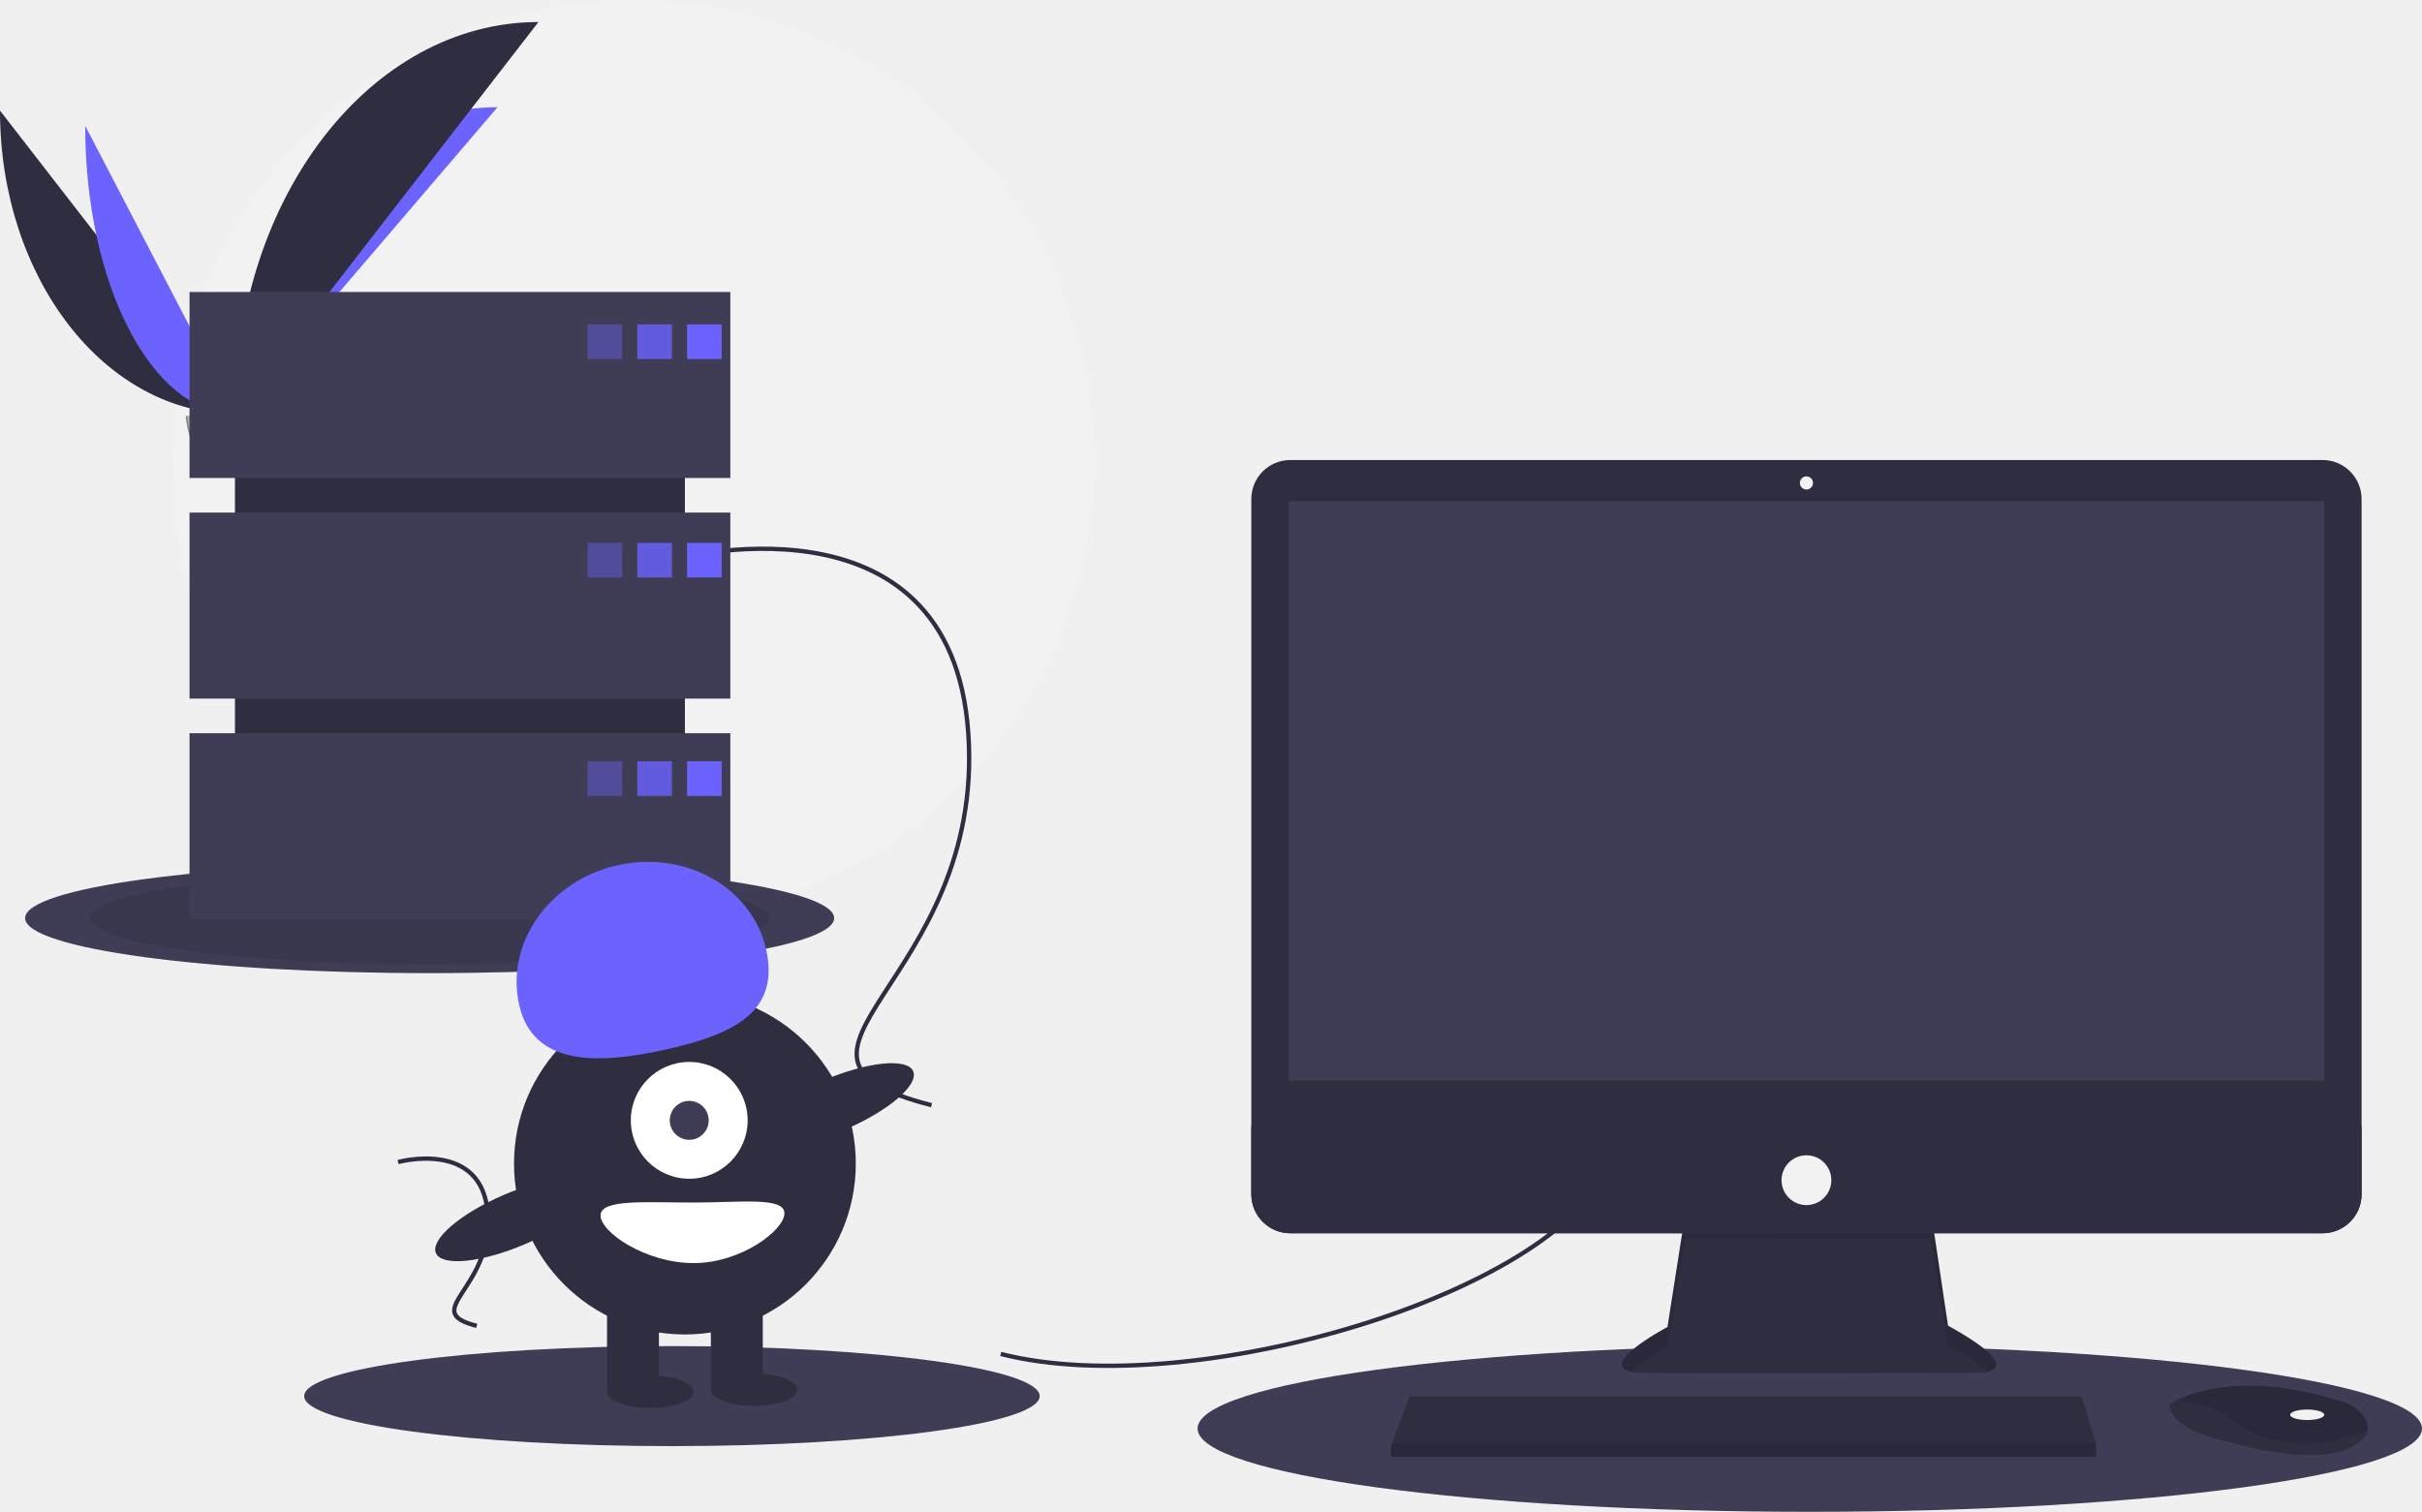
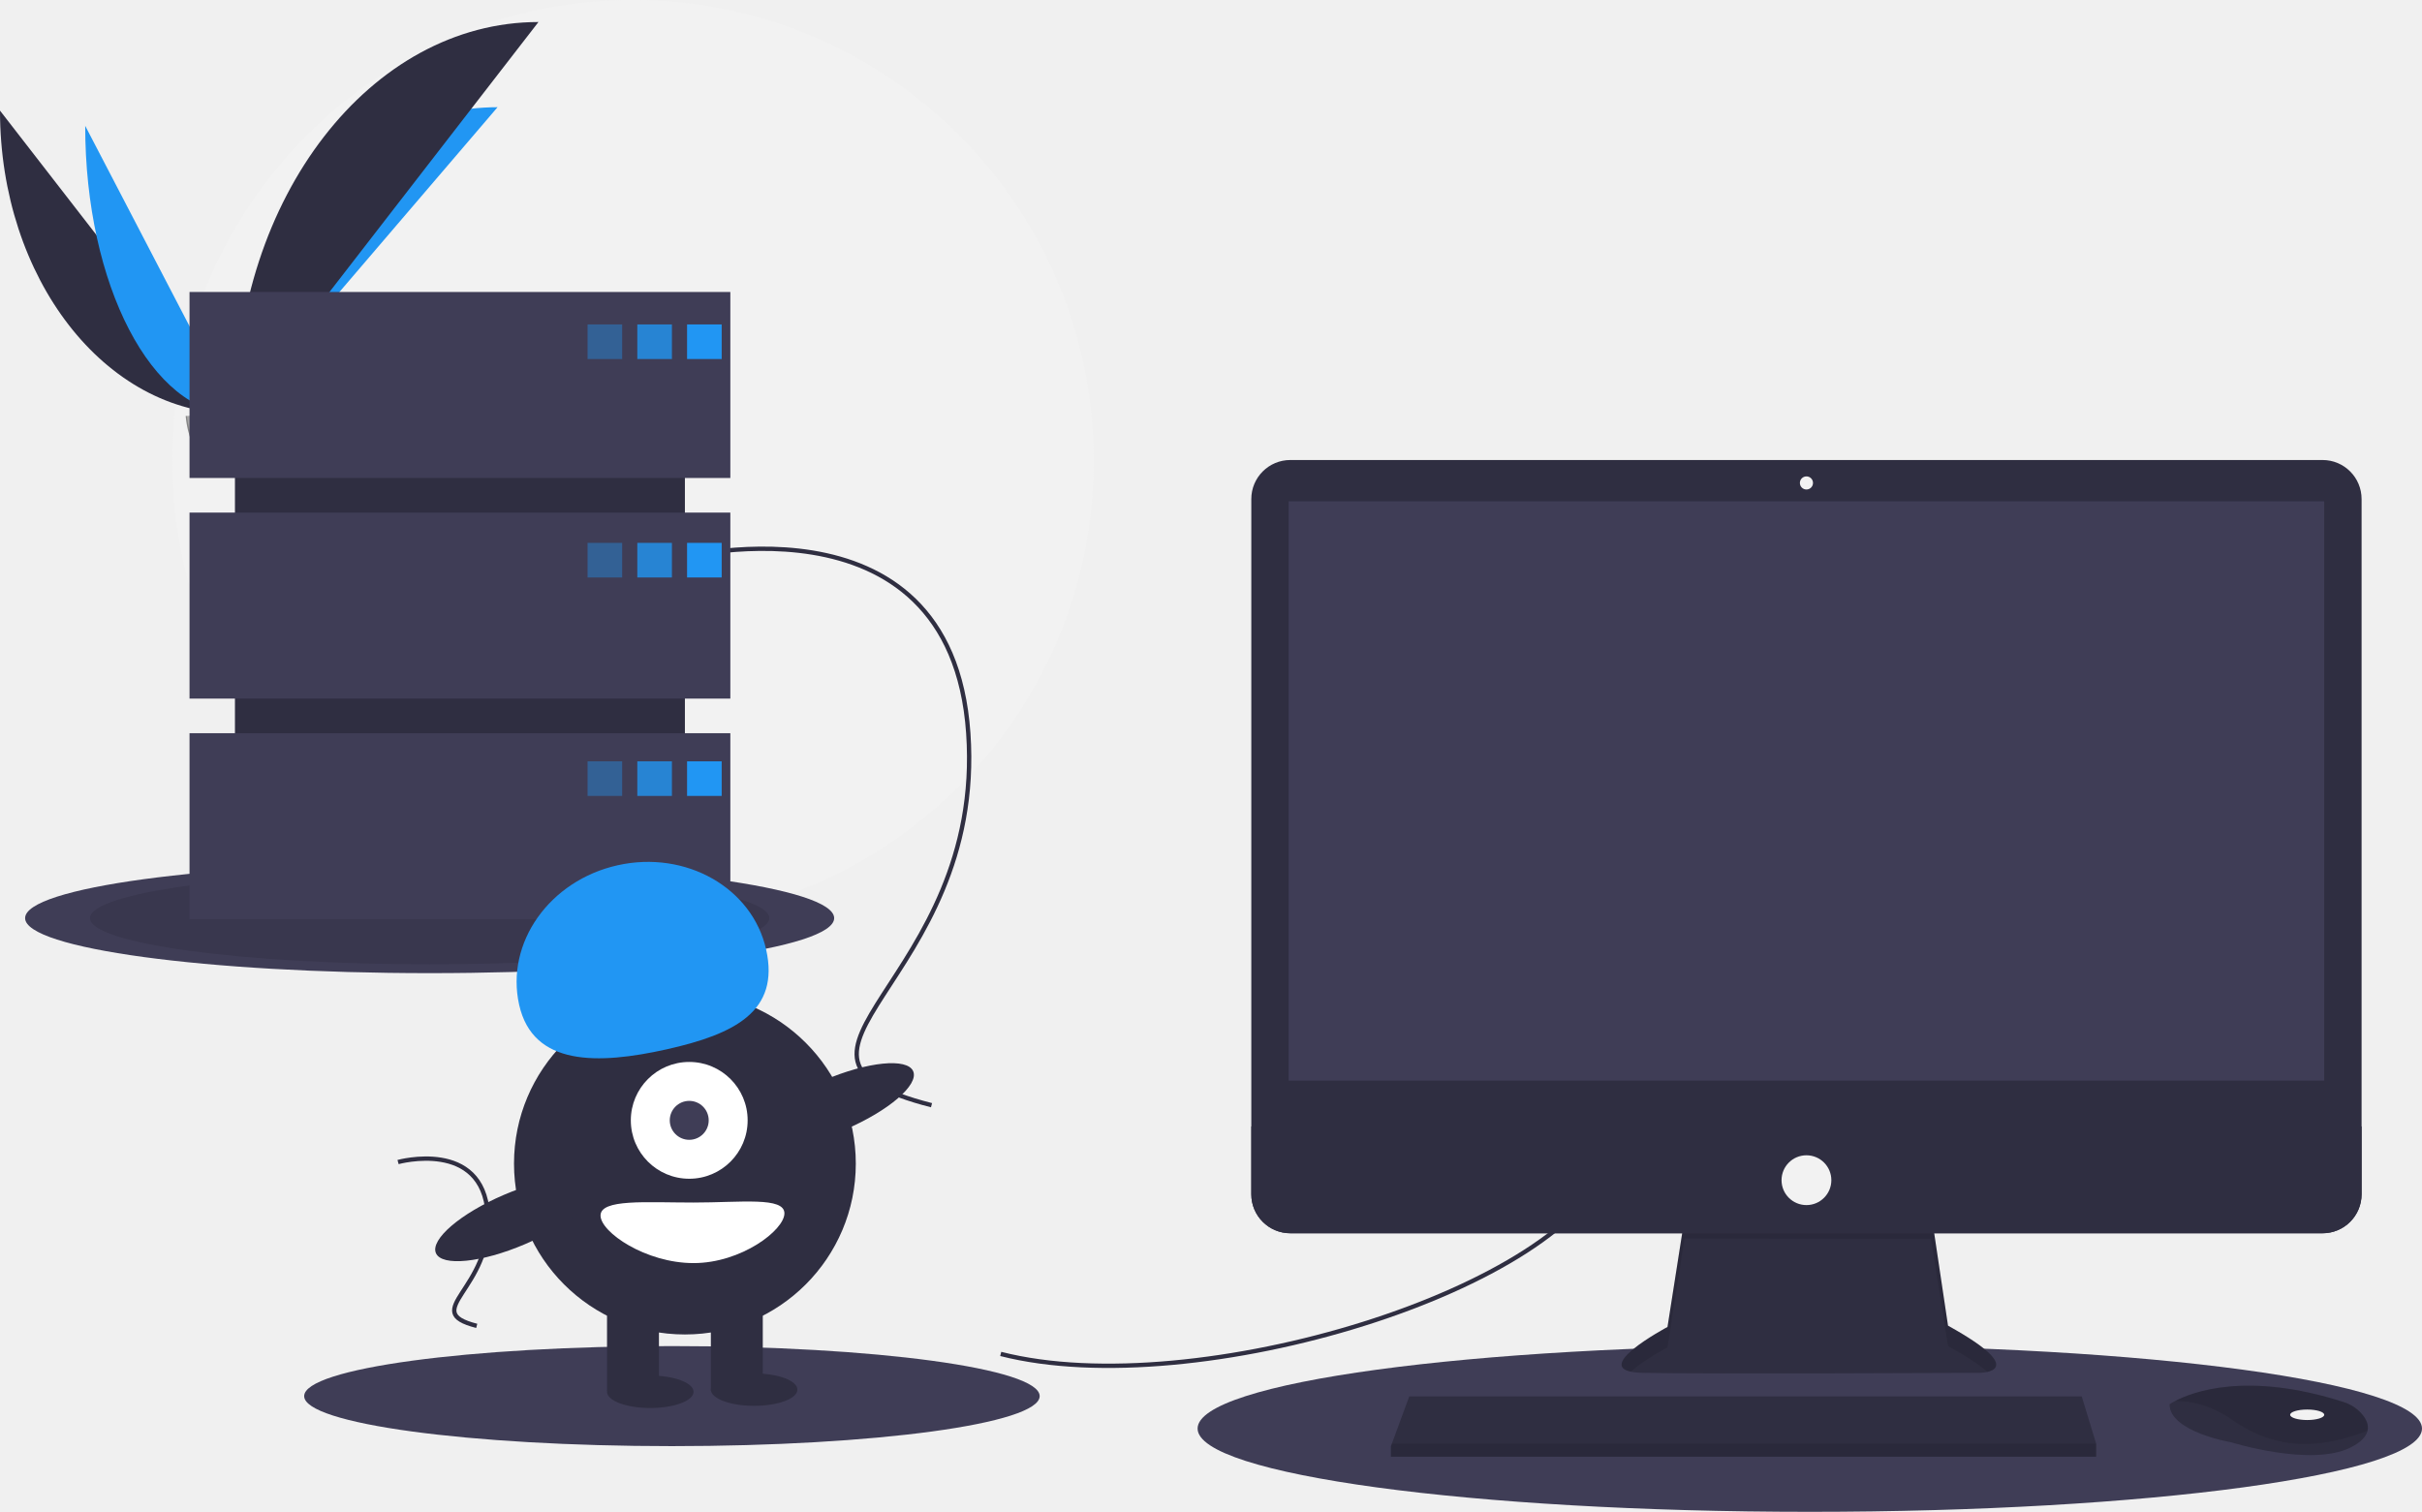
<svg xmlns="http://www.w3.org/2000/svg" id="aa03ddf9-f8f2-4819-a4ce-be9b0a220741" data-name="Layer 1" width="1119.609" height="699" viewBox="0 0 1119.609 699">
  <circle cx="292.609" cy="213" r="213" fill="#f2f2f2" />
  <path d="M31.391,151.642c0,77.498,48.618,140.208,108.701,140.208" transform="translate(-31.39089 -100.5)" fill="#2f2e41" />
-   <path d="M140.092,291.851c0-78.369,54.255-141.784,121.304-141.784" transform="translate(-31.39089 -100.5)" fill="#6c63ff" />
-   <path d="M70.775,158.668c0,73.615,31.003,133.183,69.316,133.183" transform="translate(-31.39089 -100.5)" fill="#6c63ff" />
+   <path d="M140.092,291.851c0-78.369,54.255-141.784,121.304-141.784" transform="translate(-31.39089 -100.5)" fill="#2196f3" />
+   <path d="M70.775,158.668c0,73.615,31.003,133.183,69.316,133.183" transform="translate(-31.39089 -100.5)" fill="#2196f3" />
  <path d="M140.092,291.851c0-100.138,62.71-181.168,140.208-181.168" transform="translate(-31.39089 -100.5)" fill="#2f2e41" />
  <path d="M117.224,292.839s15.416-.475,20.061-3.783,23.713-7.258,24.866-1.953,23.167,26.388,5.763,26.529-40.439-2.711-45.076-5.535S117.224,292.839,117.224,292.839Z" transform="translate(-31.39089 -100.5)" fill="#a8a8a8" />
  <path d="M168.224,311.785c-17.404.14-40.439-2.711-45.076-5.535-3.531-2.151-4.938-9.869-5.409-13.43-.326.014-.515.02-.515.02s.976,12.433,5.613,15.257,27.672,5.676,45.076,5.535c5.024-.041,6.759-1.828,6.664-4.475C173.879,310.756,171.963,311.755,168.224,311.785Z" transform="translate(-31.39089 -100.5)" opacity="0.2" />
  <ellipse cx="198.609" cy="424.5" rx="187" ry="25.44" fill="#3f3d56" />
  <ellipse cx="198.609" cy="424.5" rx="157" ry="21.359" opacity="0.1" />
  <ellipse cx="836.609" cy="660.5" rx="283" ry="38.5" fill="#3f3d56" />
  <ellipse cx="310.609" cy="645.5" rx="170" ry="23.127" fill="#3f3d56" />
  <path d="M494,726.5c90,23,263-30,282-90" transform="translate(-31.39089 -100.5)" fill="none" stroke="#2f2e41" stroke-miterlimit="10" stroke-width="2" />
  <path d="M341,359.5s130-36,138,80-107,149-17,172" transform="translate(-31.39089 -100.5)" fill="none" stroke="#2f2e41" stroke-miterlimit="10" stroke-width="2" />
  <path d="M215.402,637.783s39.072-10.82,41.477,24.044-32.16,44.783-5.109,51.696" transform="translate(-31.39089 -100.5)" fill="none" stroke="#2f2e41" stroke-miterlimit="10" stroke-width="2" />
  <path d="M810.096,663.74,802.218,714.035s-38.782,20.603-11.513,21.209,155.733,0,155.733,0,24.845,0-14.543-21.815l-7.878-52.719Z" transform="translate(-31.39089 -100.5)" fill="#2f2e41" />
  <path d="M785.219,734.698c6.193-5.51,16.999-11.252,16.999-11.252l7.878-50.295,113.922.107,7.878,49.582c9.185,5.087,14.875,8.987,18.204,11.978,5.059-1.154,10.587-5.444-18.204-21.389l-7.878-52.719-113.922,3.03L802.218,714.035S769.63,731.35,785.219,734.698Z" transform="translate(-31.39089 -100.5)" opacity="0.1" />
  <rect x="578.433" y="212.689" width="513.253" height="357.52" rx="18.046" fill="#2f2e41" />
  <rect x="595.703" y="231.777" width="478.713" height="267.837" fill="#3f3d56" />
  <circle cx="835.059" cy="223.293" r="3.03" fill="#f2f2f2" />
  <path d="M1123.077,621.322V652.663a18.043,18.043,0,0,1-18.046,18.046H627.869A18.043,18.043,0,0,1,609.824,652.663V621.322Z" transform="translate(-31.39089 -100.5)" fill="#2f2e41" />
  <polygon points="968.978 667.466 968.978 673.526 642.968 673.526 642.968 668.678 643.417 667.466 651.452 645.651 962.312 645.651 968.978 667.466" fill="#2f2e41" />
  <path d="M1125.828,762.034c-.594,2.539-2.836,5.217-7.902,7.75-18.179,9.089-55.143-2.424-55.143-2.424s-28.48-4.848-28.48-17.573a22.725,22.725,0,0,1,2.497-1.485c7.643-4.044,32.984-14.021,77.918.422a18.739,18.739,0,0,1,8.541,5.597C1125.079,756.454,1126.507,759.157,1125.828,762.034Z" transform="translate(-31.39089 -100.5)" fill="#2f2e41" />
  <path d="M1125.828,762.034c-22.251,8.526-42.084,9.162-62.439-4.975-10.265-7.126-19.591-8.89-26.59-8.756,7.643-4.044,32.984-14.021,77.918.422a18.739,18.739,0,0,1,8.541,5.597C1125.079,756.454,1126.507,759.157,1125.828,762.034Z" transform="translate(-31.39089 -100.5)" opacity="0.1" />
  <ellipse cx="1066.538" cy="654.135" rx="7.878" ry="2.424" fill="#f2f2f2" />
  <circle cx="835.059" cy="545.667" r="11.513" fill="#f2f2f2" />
  <polygon points="968.978 667.466 968.978 673.526 642.968 673.526 642.968 668.678 643.417 667.466 968.978 667.466" opacity="0.1" />
  <rect x="108.609" y="159" width="208" height="242" fill="#2f2e41" />
  <rect x="87.609" y="135" width="250" height="86" fill="#3f3d56" />
  <rect x="87.609" y="237" width="250" height="86" fill="#3f3d56" />
  <rect x="87.609" y="339" width="250" height="86" fill="#3f3d56" />
-   <rect x="271.609" y="150" width="16" height="16" fill="#6c63ff" opacity="0.4" />
-   <rect x="294.609" y="150" width="16" height="16" fill="#6c63ff" opacity="0.8" />
-   <rect x="317.609" y="150" width="16" height="16" fill="#6c63ff" />
-   <rect x="271.609" y="251" width="16" height="16" fill="#6c63ff" opacity="0.4" />
-   <rect x="294.609" y="251" width="16" height="16" fill="#6c63ff" opacity="0.8" />
-   <rect x="317.609" y="251" width="16" height="16" fill="#6c63ff" />
-   <rect x="271.609" y="352" width="16" height="16" fill="#6c63ff" opacity="0.4" />
-   <rect x="294.609" y="352" width="16" height="16" fill="#6c63ff" opacity="0.8" />
-   <rect x="317.609" y="352" width="16" height="16" fill="#6c63ff" />
+   <rect x="271.609" y="150" width="16" height="16" fill="#2196f3" opacity="0.4" />
+   <rect x="294.609" y="150" width="16" height="16" fill="#2196f3" opacity="0.8" />
+   <rect x="317.609" y="150" width="16" height="16" fill="#2196f3" />
+   <rect x="271.609" y="251" width="16" height="16" fill="#2196f3" opacity="0.4" />
+   <rect x="294.609" y="251" width="16" height="16" fill="#2196f3" opacity="0.8" />
+   <rect x="317.609" y="251" width="16" height="16" fill="#2196f3" />
+   <rect x="271.609" y="352" width="16" height="16" fill="#2196f3" opacity="0.4" />
+   <rect x="294.609" y="352" width="16" height="16" fill="#2196f3" opacity="0.8" />
+   <rect x="317.609" y="352" width="16" height="16" fill="#2196f3" />
  <circle cx="316.609" cy="538" r="79" fill="#2f2e41" />
  <rect x="280.609" y="600" width="24" height="43" fill="#2f2e41" />
  <rect x="328.609" y="600" width="24" height="43" fill="#2f2e41" />
  <ellipse cx="300.609" cy="643.5" rx="20" ry="7.5" fill="#2f2e41" />
  <ellipse cx="348.609" cy="642.5" rx="20" ry="7.5" fill="#2f2e41" />
  <circle cx="318.609" cy="518" r="27" fill="#fff" />
  <circle cx="318.609" cy="518" r="9" fill="#3f3d56" />
-   <path d="M271.367,565.032c-6.379-28.568,14.012-57.434,45.544-64.475s62.265,10.41,68.644,38.978-14.519,39.104-46.051,46.145S277.746,593.6,271.367,565.032Z" transform="translate(-31.39089 -100.5)" fill="#6c63ff" />
+   <path d="M271.367,565.032c-6.379-28.568,14.012-57.434,45.544-64.475s62.265,10.41,68.644,38.978-14.519,39.104-46.051,46.145S277.746,593.6,271.367,565.032Z" transform="translate(-31.39089 -100.5)" fill="#2196f3" />
  <ellipse cx="417.215" cy="611.344" rx="39.5" ry="12.4" transform="translate(-238.2867 112.9804) rotate(-23.17116)" fill="#2f2e41" />
  <ellipse cx="269.215" cy="664.344" rx="39.5" ry="12.4" transform="translate(-271.0797 59.02084) rotate(-23.17116)" fill="#2f2e41" />
  <path d="M394,661.5c0,7.732-19.909,23-42,23s-43-14.268-43-22,20.909-6,43-6S394,653.768,394,661.5Z" transform="translate(-31.39089 -100.5)" fill="#fff" />
</svg>
